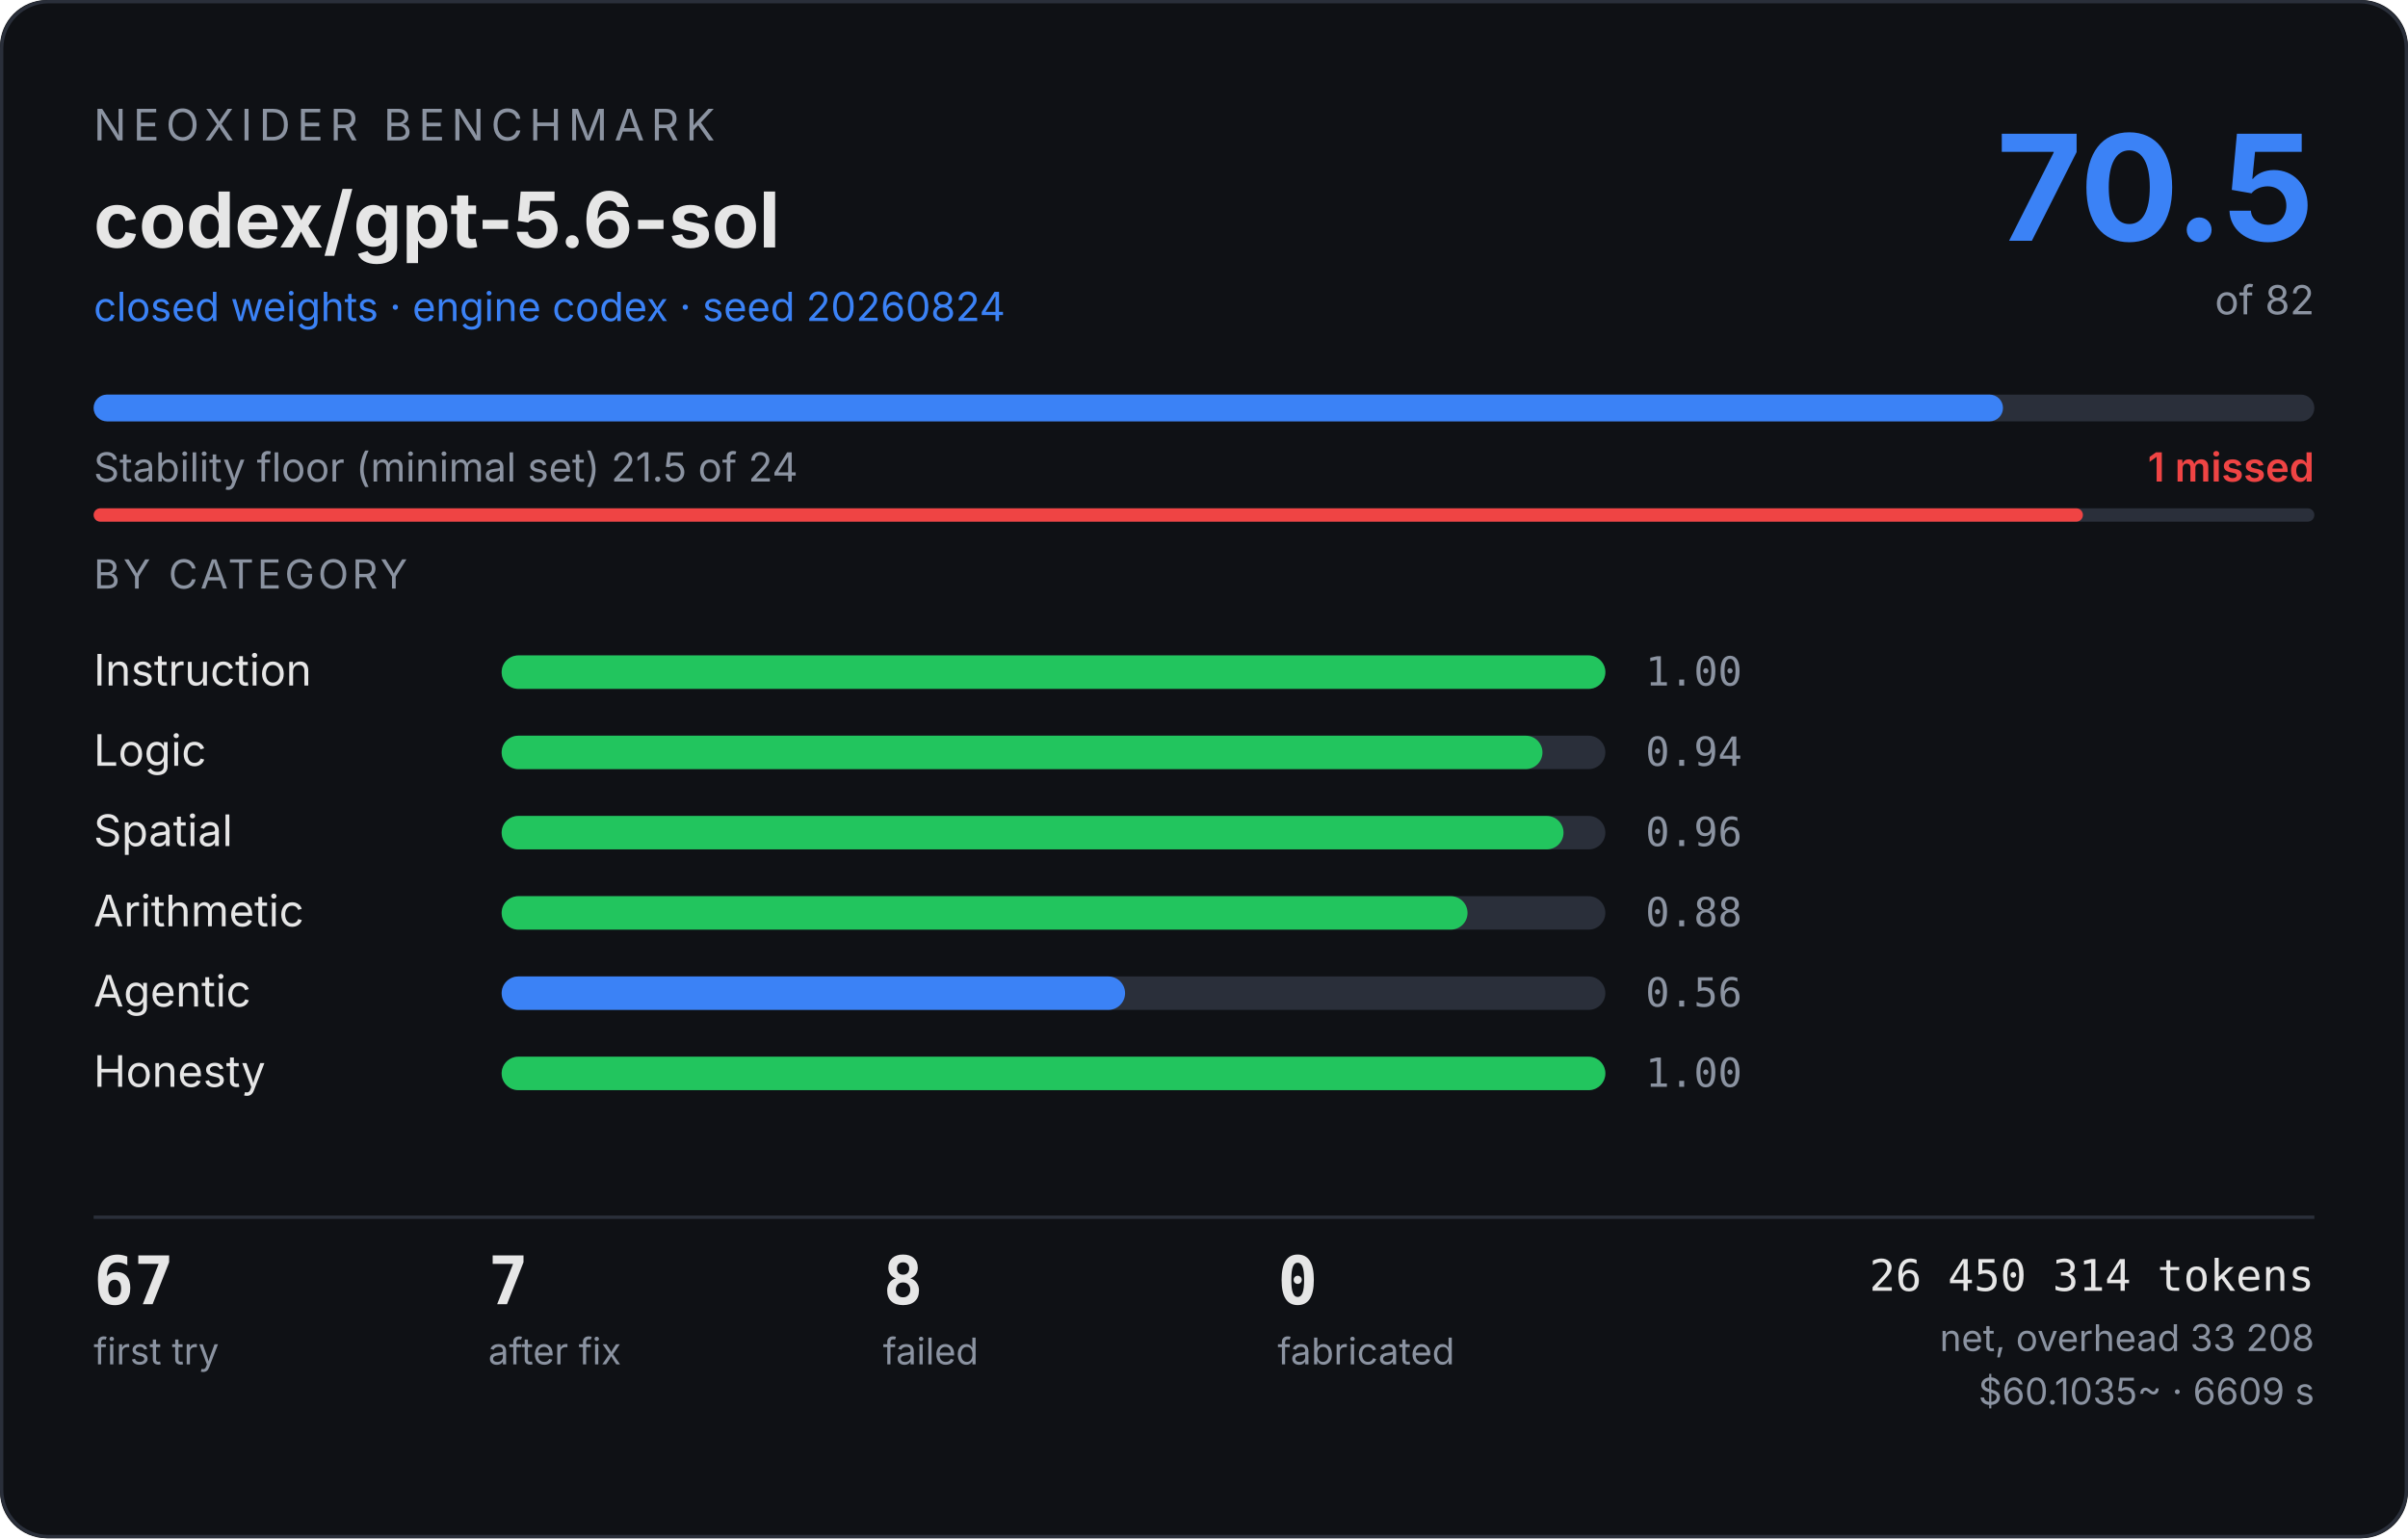
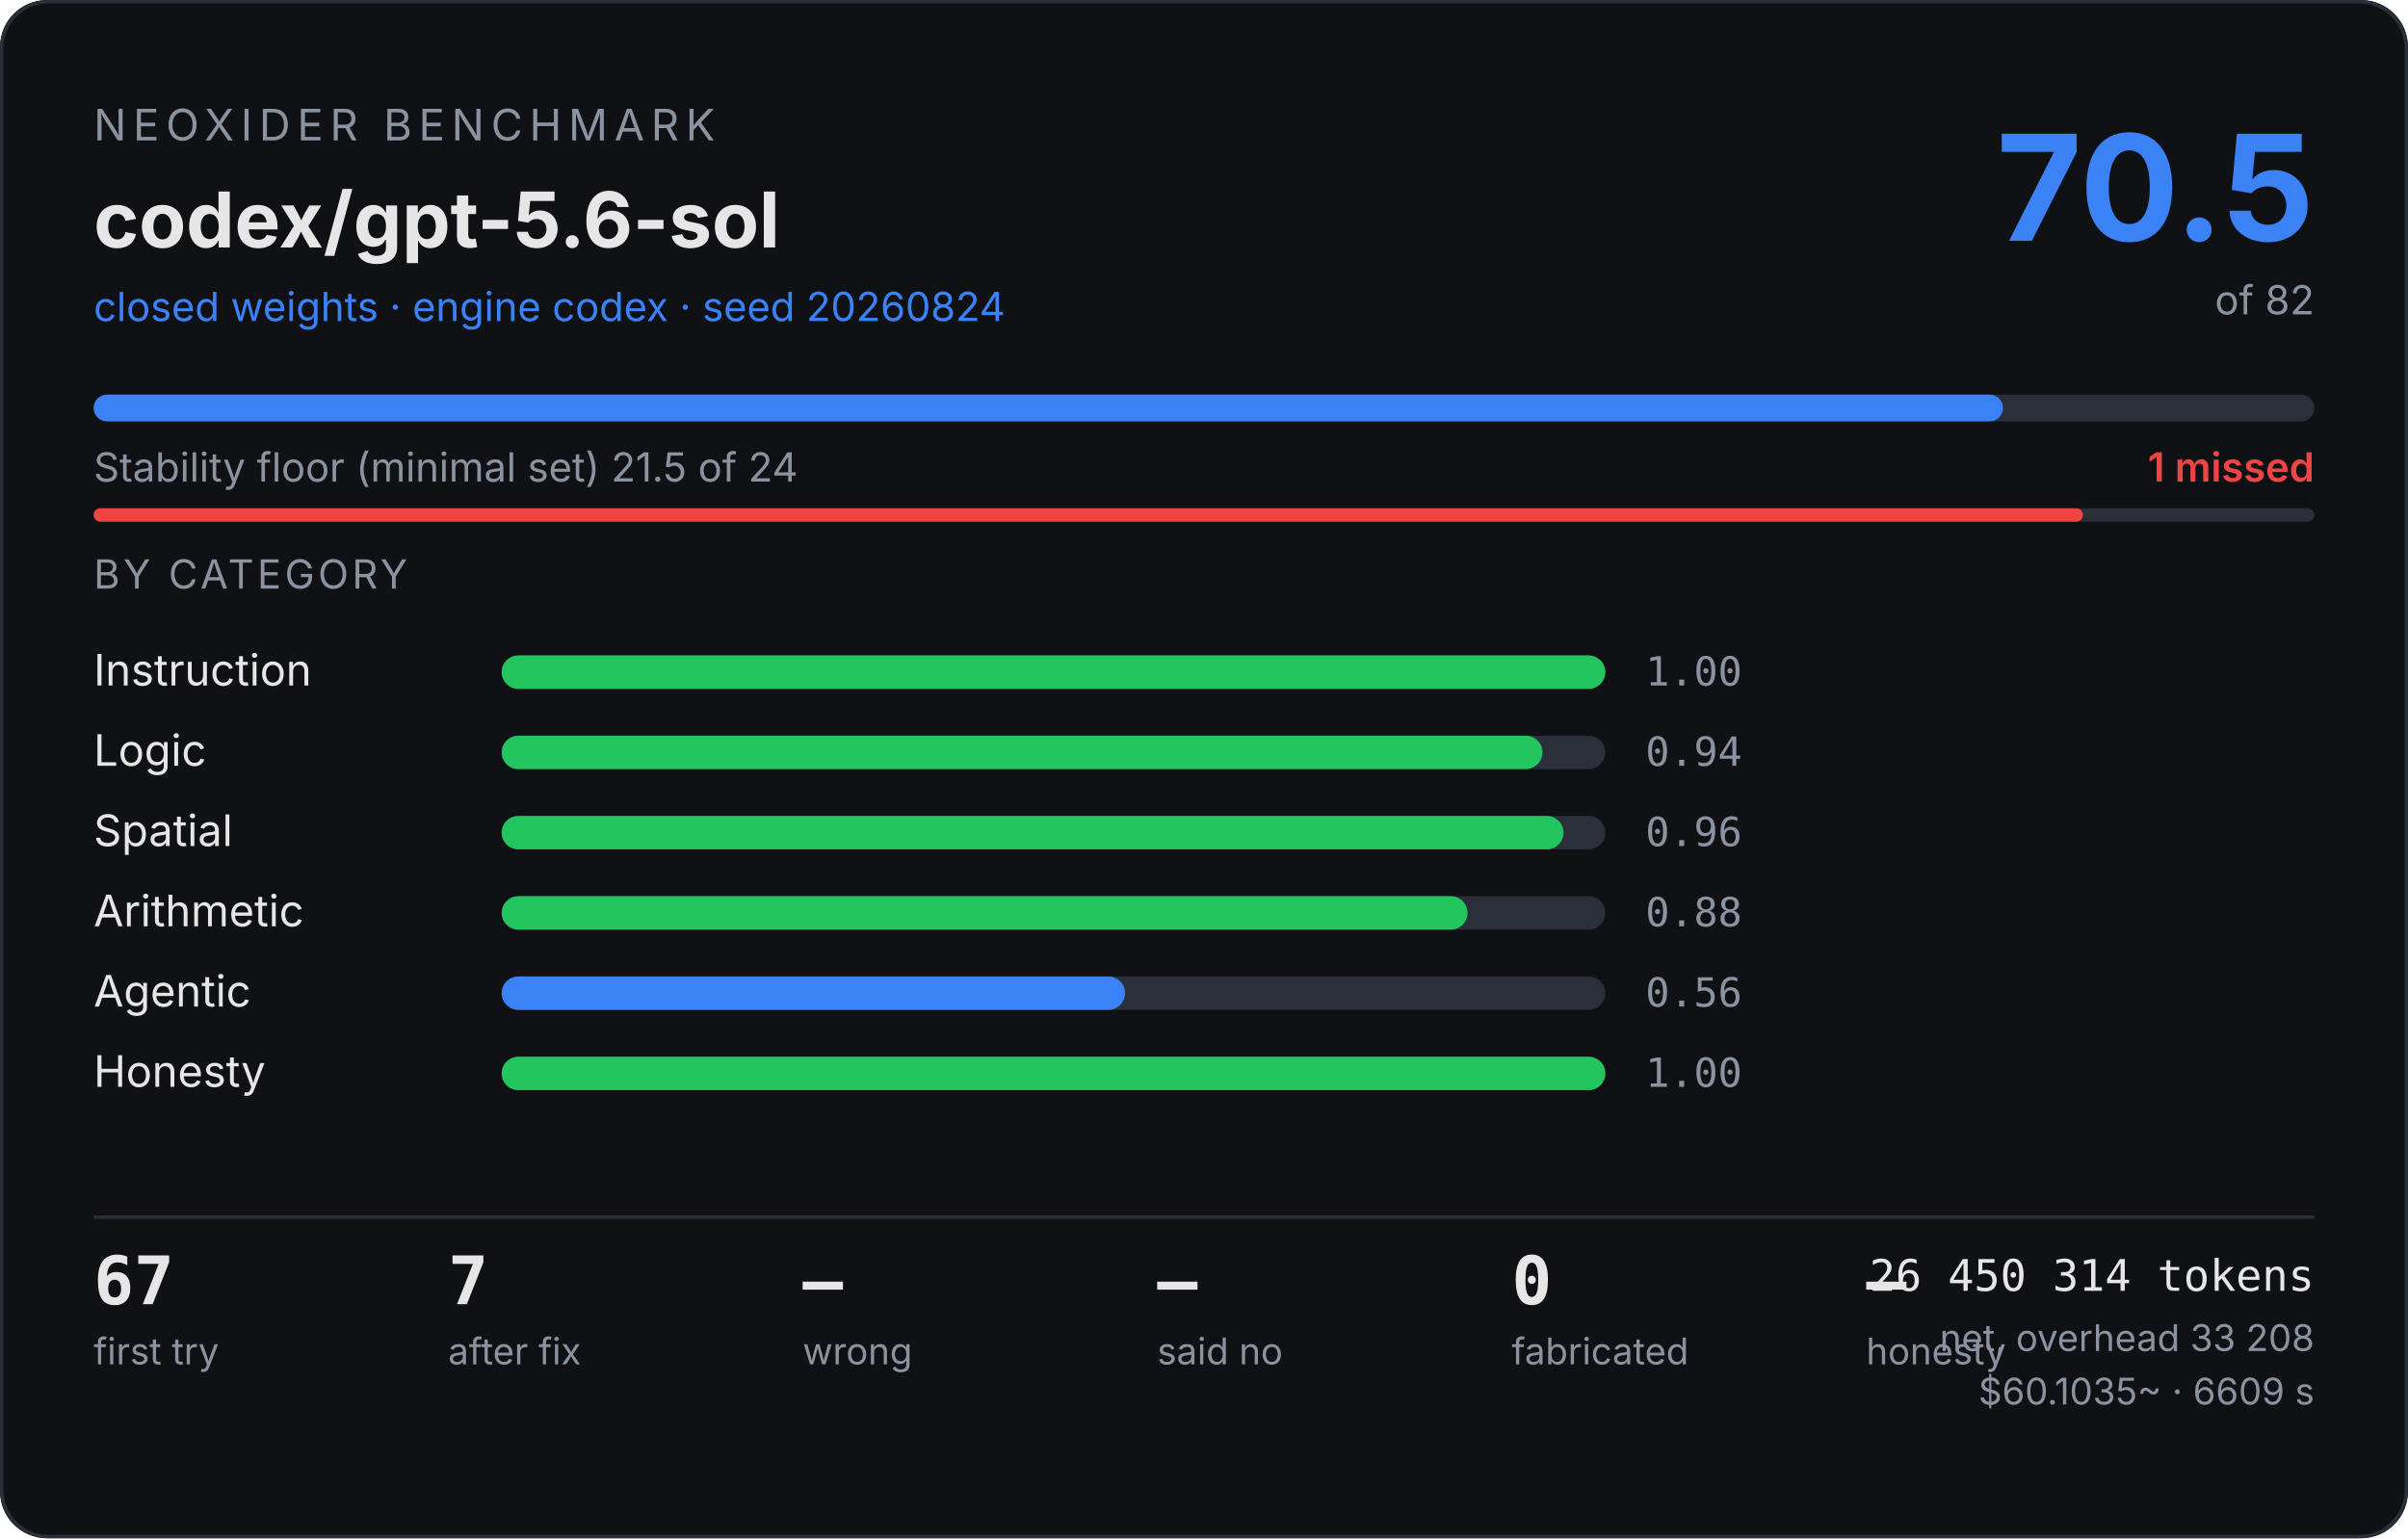
<svg xmlns="http://www.w3.org/2000/svg" width="720" height="460" viewBox="0 0 720 460" font-family="system-ui,-apple-system,Segoe UI,sans-serif">
  <rect width="720" height="460" rx="14" fill="#0f1115" />
  <rect x="0.5" y="0.5" width="719" height="459" rx="14" fill="none" stroke="#2a2f3a" />
  <text x="28" y="42" fill="#8b93a1" font-size="13" letter-spacing="2">NEOXIDER BENCHMARK</text>
  <text x="28" y="74" fill="#e6e6e6" font-size="23" font-weight="700">codex/gpt-5.6-sol</text>
  <text x="28" y="96" fill="#3b82f6" font-size="12">closed weights · engine codex · seed 20260824</text>
  <text x="692" y="72" text-anchor="end" fill="#3b82f6" font-size="44" font-weight="700">70.5</text>
  <text x="692" y="94" text-anchor="end" fill="#8b93a1" font-size="12">of 82</text>
  <rect x="28" y="118" width="664" height="8" rx="4" fill="#2a2f3a" />
  <rect x="28" y="118" width="570.9" height="8" rx="4" fill="#3b82f6" />
  <text x="28" y="144" fill="#8b93a1" font-size="12">Stability floor (minimal set) 21.5 of 24</text>
  <text x="692" y="144" text-anchor="end" fill="#ef4444" font-size="12" font-weight="600">1 missed</text>
  <rect x="28" y="152" width="664" height="4" rx="2" fill="#2a2f3a" />
  <rect x="28" y="152" width="594.8" height="4" rx="2" fill="#ef4444" />
  <text x="28" y="176" fill="#8b93a1" font-size="12" letter-spacing="1">BY CATEGORY</text>
  <text x="28" y="205" fill="#e6e6e6" font-size="13">Instruction</text>
  <rect x="150" y="196" width="330" height="10" rx="5" fill="#2a2f3a" />
  <rect x="150" y="196" width="330.0" height="10" rx="5" fill="#22c55e" />
  <text x="492" y="205" fill="#8b93a1" font-size="12" font-family="ui-monospace,Consolas,monospace">1.00</text>
  <text x="28" y="229" fill="#e6e6e6" font-size="13">Logic</text>
  <rect x="150" y="220" width="330" height="10" rx="5" fill="#2a2f3a" />
  <rect x="150" y="220" width="311.2" height="10" rx="5" fill="#22c55e" />
  <text x="492" y="229" fill="#8b93a1" font-size="12" font-family="ui-monospace,Consolas,monospace">0.94</text>
  <text x="28" y="253" fill="#e6e6e6" font-size="13">Spatial</text>
  <rect x="150" y="244" width="330" height="10" rx="5" fill="#2a2f3a" />
  <rect x="150" y="244" width="317.5" height="10" rx="5" fill="#22c55e" />
  <text x="492" y="253" fill="#8b93a1" font-size="12" font-family="ui-monospace,Consolas,monospace">0.96</text>
  <text x="28" y="277" fill="#e6e6e6" font-size="13">Arithmetic</text>
  <rect x="150" y="268" width="330" height="10" rx="5" fill="#2a2f3a" />
  <rect x="150" y="268" width="288.8" height="10" rx="5" fill="#22c55e" />
  <text x="492" y="277" fill="#8b93a1" font-size="12" font-family="ui-monospace,Consolas,monospace">0.88</text>
  <text x="28" y="301" fill="#e6e6e6" font-size="13">Agentic</text>
  <rect x="150" y="292" width="330" height="10" rx="5" fill="#2a2f3a" />
  <rect x="150" y="292" width="186.4" height="10" rx="5" fill="#3b82f6" />
  <text x="492" y="301" fill="#8b93a1" font-size="12" font-family="ui-monospace,Consolas,monospace">0.56</text>
  <text x="28" y="325" fill="#e6e6e6" font-size="13">Honesty</text>
  <rect x="150" y="316" width="330" height="10" rx="5" fill="#2a2f3a" />
  <rect x="150" y="316" width="330.0" height="10" rx="5" fill="#22c55e" />
  <text x="492" y="325" fill="#8b93a1" font-size="12" font-family="ui-monospace,Consolas,monospace">1.00</text>
  <line x1="28" y1="364" x2="692" y2="364" stroke="#2a2f3a" />
  <text x="28" y="390" fill="#e6e6e6" font-size="20" font-weight="700" font-family="ui-monospace,Consolas,monospace">67</text>
  <text x="28" y="408" fill="#8b93a1" font-size="11">first try</text>
-   <text x="146" y="390" fill="#e6e6e6" font-size="20" font-weight="700" font-family="ui-monospace,Consolas,monospace">7</text>
-   <text x="146" y="408" fill="#8b93a1" font-size="11">after fix</text>
-   <text x="264" y="390" fill="#e6e6e6" font-size="20" font-weight="700" font-family="ui-monospace,Consolas,monospace">8</text>
-   <text x="264" y="408" fill="#8b93a1" font-size="11">failed</text>
-   <text x="382" y="390" fill="#e6e6e6" font-size="20" font-weight="700" font-family="ui-monospace,Consolas,monospace">0</text>
-   <text x="382" y="408" fill="#8b93a1" font-size="11">fabricated</text>
+   <text x="134" y="390" fill="#e6e6e6" font-size="20" font-weight="700" font-family="ui-monospace,Consolas,monospace">7</text>
+   <text x="134" y="408" fill="#8b93a1" font-size="11">after fix</text>
+   <text x="240" y="390" fill="#e6e6e6" font-size="20" font-weight="700" font-family="ui-monospace,Consolas,monospace">—</text>
+   <text x="240" y="408" fill="#8b93a1" font-size="11">wrong</text>
+   <text x="346" y="390" fill="#e6e6e6" font-size="20" font-weight="700" font-family="ui-monospace,Consolas,monospace">—</text>
+   <text x="346" y="408" fill="#8b93a1" font-size="11">said no</text>
+   <text x="452" y="390" fill="#e6e6e6" font-size="20" font-weight="700" font-family="ui-monospace,Consolas,monospace">0</text>
+   <text x="452" y="408" fill="#8b93a1" font-size="11">fabricated</text>
+   <text x="558" y="390" fill="#e6e6e6" font-size="20" font-weight="700" font-family="ui-monospace,Consolas,monospace">—</text>
+   <text x="558" y="408" fill="#8b93a1" font-size="11">honesty</text>
  <text x="692" y="386" text-anchor="end" fill="#e6e6e6" font-size="13" font-family="ui-monospace,Consolas,monospace">26 450 314 tokens</text>
  <text x="692" y="404" text-anchor="end" fill="#8b93a1" font-size="11">net, overhead 33 208</text>
  <text x="692" y="420" text-anchor="end" fill="#8b93a1" font-size="11">$60.1035~ · 6609 s</text>
</svg>
